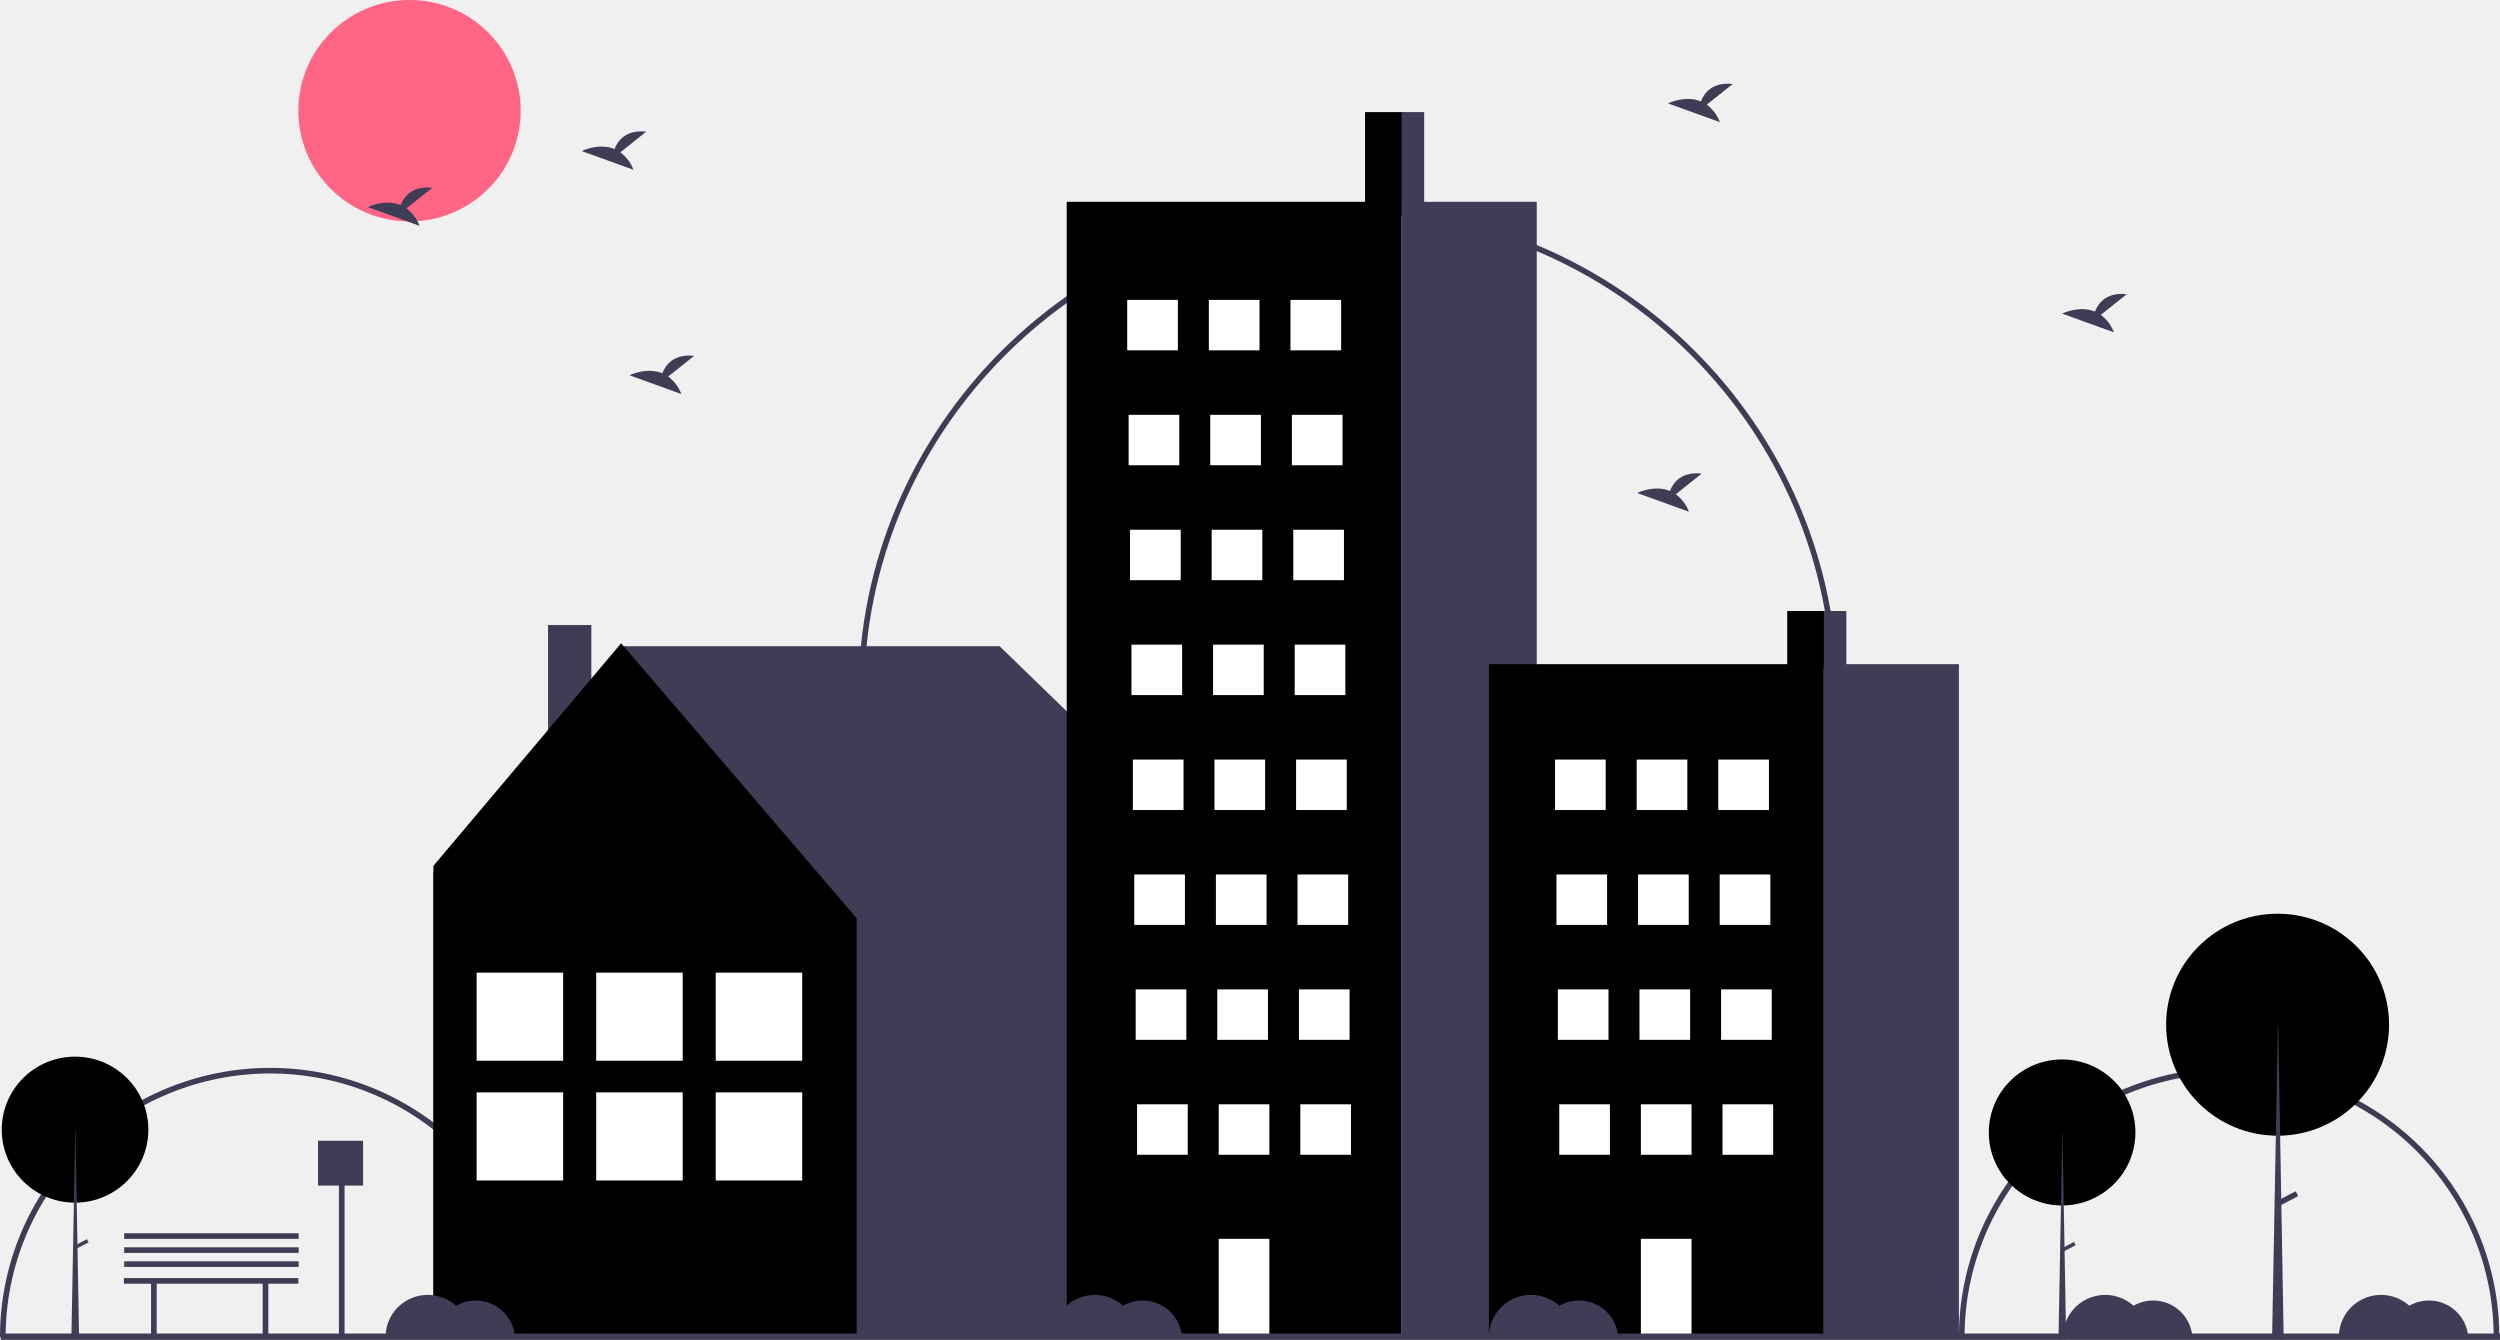
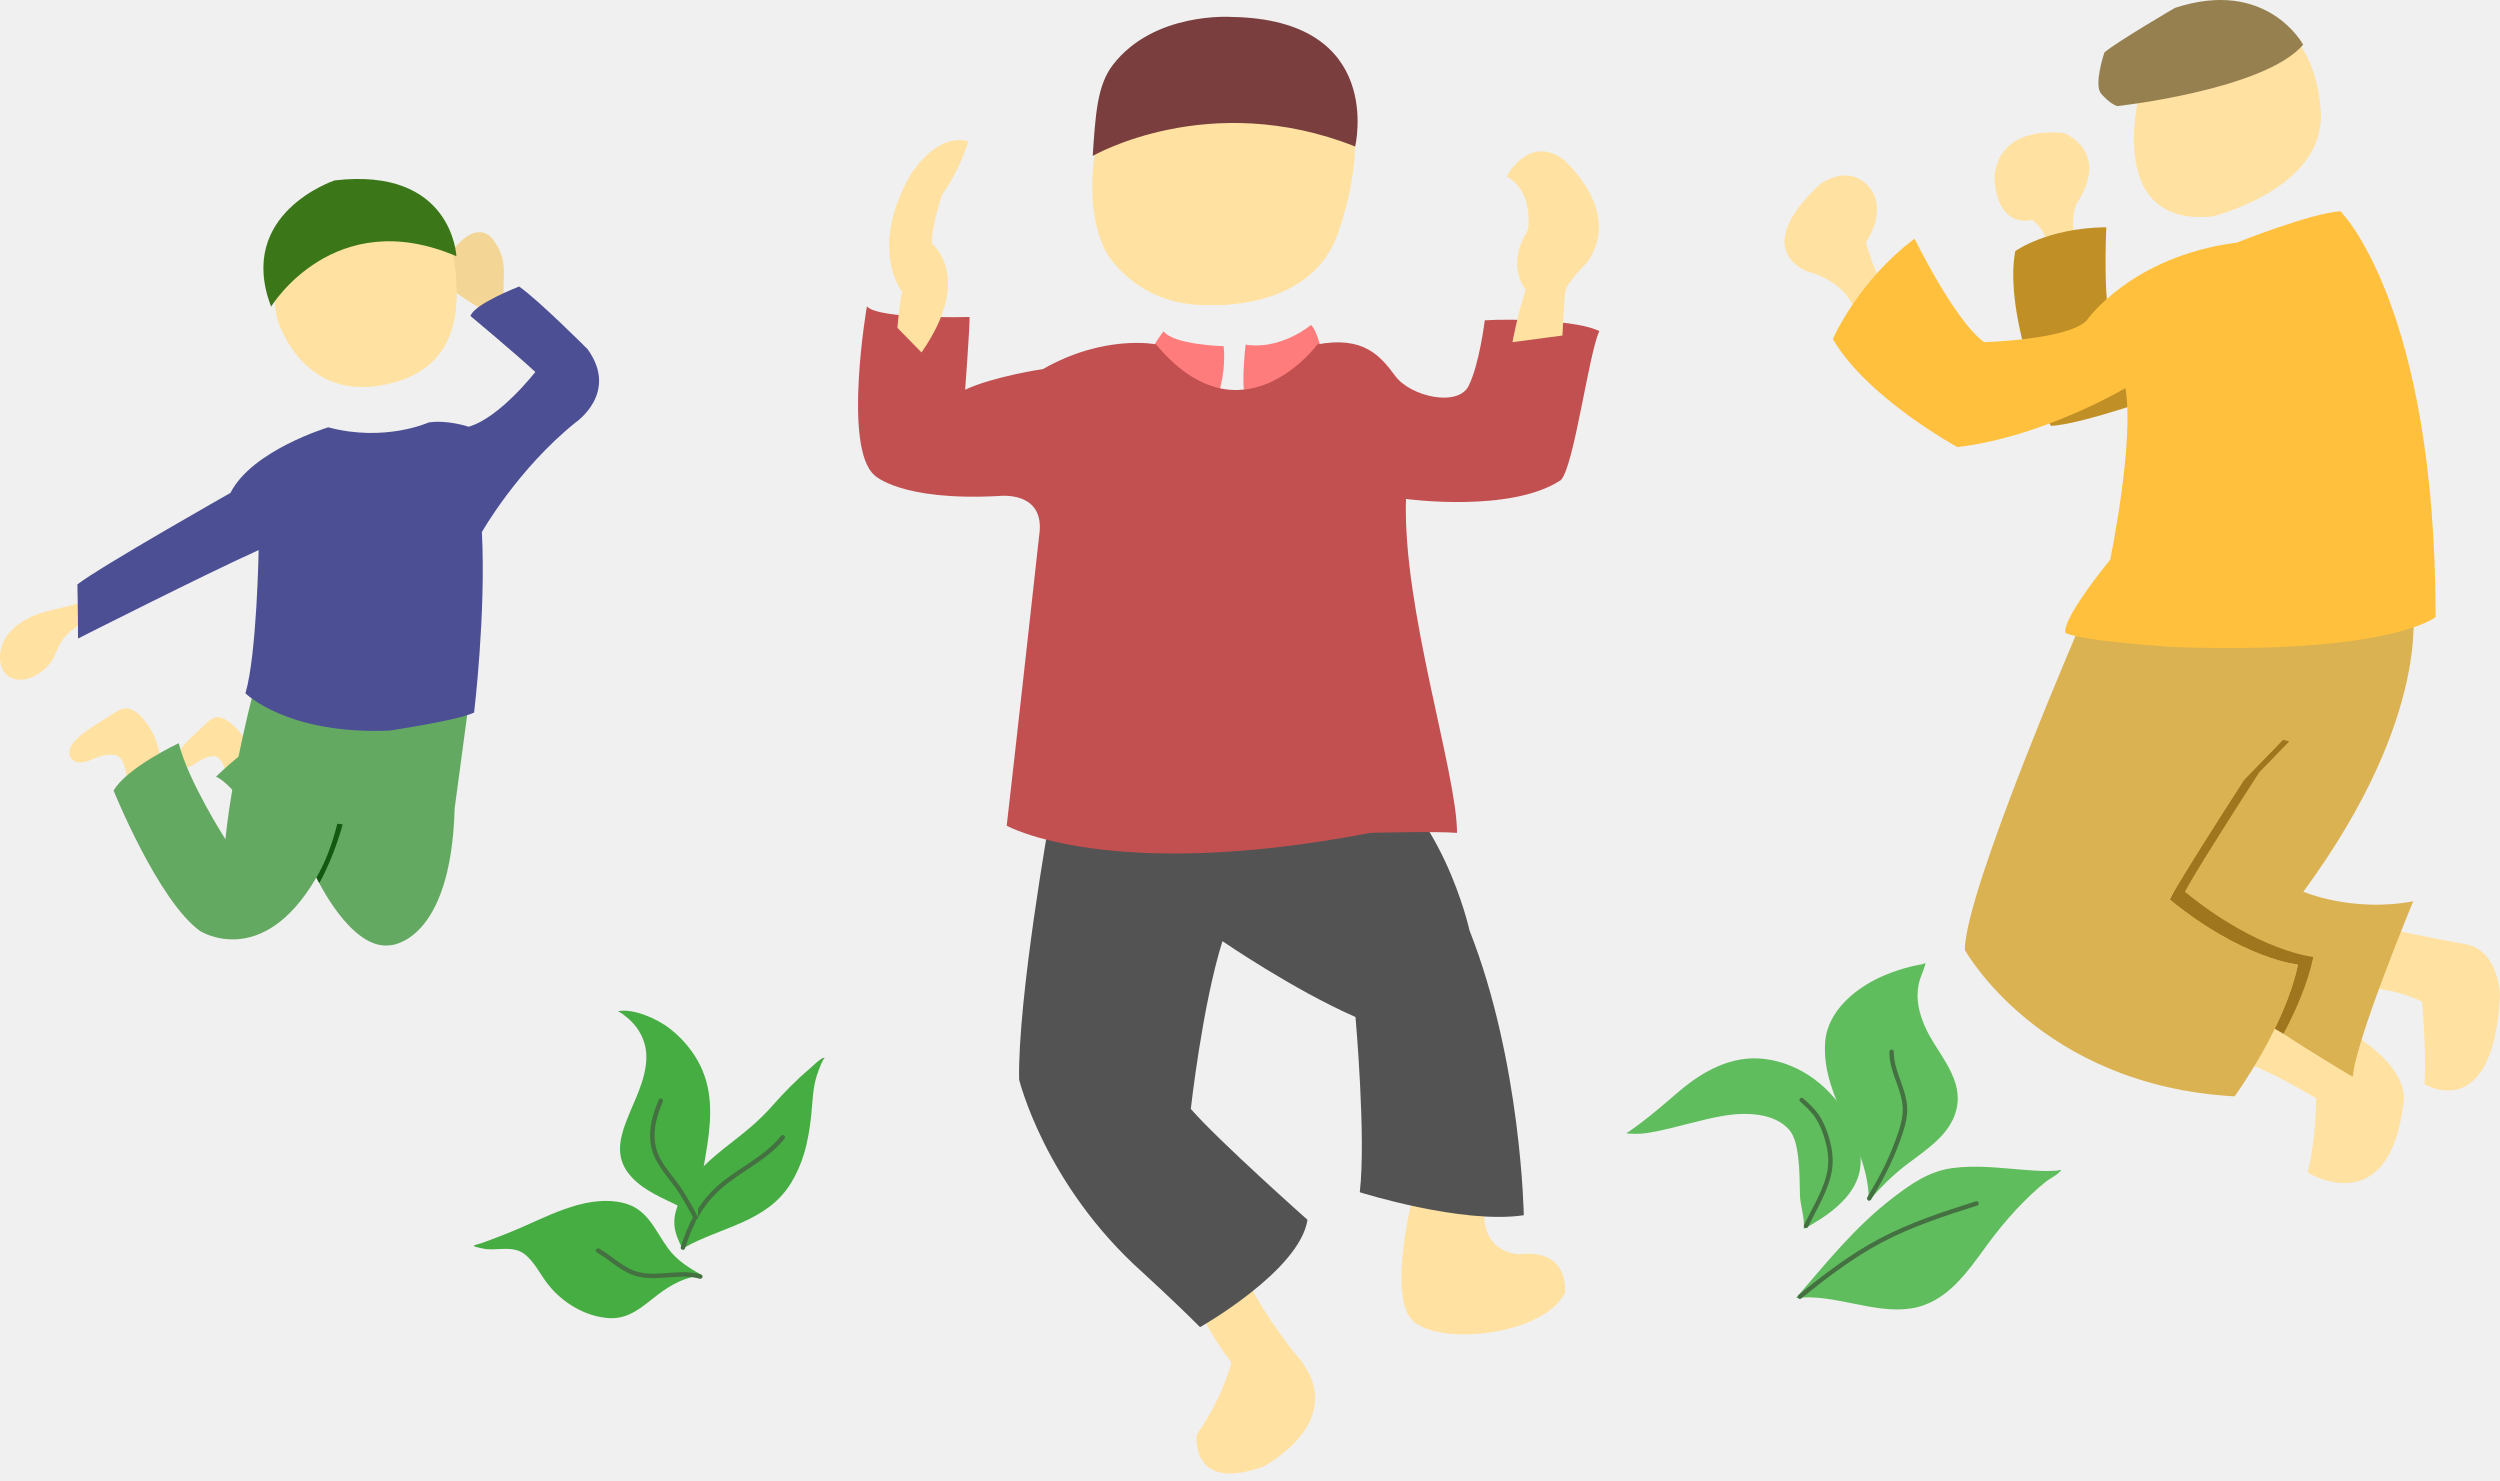
- <svg xmlns="http://www.w3.org/2000/svg" width="487" height="261" viewBox="0 0 487 261" fill="none">
-   <g clip-path="url(#clip0)">
-     <path d="M105.268 260.436H104.172C104.172 246.824 98.742 233.77 89.077 224.145C79.412 214.52 66.303 209.113 52.634 209.113C38.965 209.113 25.857 214.52 16.192 224.145C6.526 233.77 1.097 246.824 1.097 260.436H0C2.08012e-07 246.535 5.545 233.203 15.416 223.373C25.287 213.543 38.675 208.021 52.634 208.021C66.594 208.021 79.981 213.543 89.852 223.373C99.723 233.203 105.268 246.535 105.268 260.436Z" fill="#3F3D56" />
-     <path d="M486.866 260.436H485.769C485.769 246.824 480.34 233.77 470.674 224.145C461.009 214.52 447.9 209.113 434.232 209.113C420.563 209.113 407.454 214.52 397.789 224.145C388.124 233.77 382.694 246.824 382.694 260.436H381.598C381.598 246.535 387.143 233.203 397.014 223.373C406.885 213.543 420.272 208.021 434.232 208.021C448.191 208.021 461.579 213.543 471.45 223.373C481.321 233.203 486.866 246.535 486.866 260.436Z" fill="#3F3D56" />
-     <path d="M358.022 135.405H356.925C356.925 83.623 314.621 41.495 262.623 41.495C210.624 41.495 168.32 83.623 168.32 135.405H167.223C167.223 83.021 210.019 40.403 262.623 40.403C315.226 40.403 358.022 83.021 358.022 135.405Z" fill="#3F3D56" />
-     <path d="M79.773 43.133C91.734 43.133 101.43 33.477 101.43 21.567C101.43 9.656 91.734 0 79.773 0C67.813 0 58.117 9.656 58.117 21.567C58.117 33.477 67.813 43.133 79.773 43.133Z" fill="#FF6584" />
-     <path d="M84.374 170.012L121.581 125.886H194.731L239.434 169.247L238.531 169.825H238.853V260.014H84.425V169.825L84.374 170.012Z" fill="#3F3D56" />
-     <path d="M106.759 150.828H115.193V121.755H106.759V150.828Z" fill="#3F3D56" />
-     <path d="M121 125.309L166.864 178.855V260.014H84.425V168.669L121 125.309Z" fill="currentColor" />
-     <path d="M156.265 189.481H139.429V206.624H156.265V189.481Z" fill="#3F3D56" />
-     <path d="M156.265 212.808H139.429V229.951H156.265V212.808Z" fill="#3F3D56" />
-     <path d="M156.265 189.481H139.429V206.624H156.265V189.481Z" fill="white" />
-     <path d="M156.265 212.808H139.429V229.951H156.265V212.808Z" fill="white" />
-     <path d="M132.981 189.481H116.145V206.624H132.981V189.481Z" fill="#3F3D56" />
-     <path d="M132.981 212.808H116.145V229.951H132.981V212.808Z" fill="#3F3D56" />
-     <path d="M132.981 189.481H116.145V206.624H132.981V189.481Z" fill="white" />
-     <path d="M132.981 212.808H116.145V229.951H132.981V212.808Z" fill="white" />
-     <path d="M109.696 189.481H92.86V206.624H109.696V189.481Z" fill="#3F3D56" />
-     <path d="M109.696 212.808H92.86V229.951H109.696V212.808Z" fill="#3F3D56" />
-     <path d="M109.696 189.481H92.86V206.624H109.696V189.481Z" fill="white" />
-     <path d="M109.696 212.808H92.86V229.951H109.696V212.808Z" fill="white" />
-     <path d="M273.588 21.84H265.912V40.949H273.588V21.84Z" fill="currentColor" />
-     <path d="M273.04 39.311H207.795V260.436H273.04V39.311Z" fill="currentColor" />
-     <path d="M299.357 39.311H273.04V260.436H299.357V39.311Z" fill="#3F3D56" />
-     <path d="M229.452 58.421H219.583V68.248H229.452V58.421Z" fill="white" />
-     <path d="M245.352 58.421H235.483V68.248H245.352V58.421Z" fill="white" />
-     <path d="M261.252 58.421H251.383V68.248H261.252V58.421Z" fill="white" />
-     <path d="M229.726 80.806H219.857V90.634H229.726V80.806Z" fill="white" />
-     <path d="M245.626 80.806H235.757V90.634H245.626V80.806Z" fill="white" />
-     <path d="M261.526 80.806H251.657V90.634H261.526V80.806Z" fill="white" />
-     <path d="M230 103.192H220.131V113.02H230V103.192Z" fill="white" />
-     <path d="M245.9 103.192H236.031V113.02H245.9V103.192Z" fill="white" />
-     <path d="M261.801 103.192H251.932V113.02H261.801V103.192Z" fill="white" />
-     <path d="M230.274 125.577H220.405V135.405H230.274V125.577Z" fill="white" />
-     <path d="M246.175 125.577H236.306V135.405H246.175V125.577Z" fill="white" />
-     <path d="M262.074 125.577H252.206V135.405H262.074V125.577Z" fill="white" />
-     <path d="M230.549 147.963H220.68V157.791H230.549V147.963Z" fill="white" />
-     <path d="M246.448 147.963H236.58V157.791H246.448V147.963Z" fill="white" />
-     <path d="M262.348 147.963H252.479V157.791H262.348V147.963Z" fill="white" />
-     <path d="M230.823 170.348H220.954V180.176H230.823V170.348Z" fill="white" />
-     <path d="M246.723 170.348H236.854V180.176H246.723V170.348Z" fill="white" />
-     <path d="M262.623 170.348H252.754V180.176H262.623V170.348Z" fill="white" />
-     <path d="M231.097 192.734H221.229V202.561H231.097V192.734Z" fill="white" />
-     <path d="M246.997 192.734H237.128V202.561H246.997V192.734Z" fill="white" />
-     <path d="M262.897 192.734H253.028V202.561H262.897V192.734Z" fill="white" />
-     <path d="M231.371 215.119H221.502V224.947H231.371V215.119Z" fill="white" />
-     <path d="M247.271 215.119H237.402V224.947H247.271V215.119Z" fill="white" />
-     <path d="M247.271 241.327H237.402V259.89H247.271V241.327Z" fill="white" />
-     <path d="M263.171 215.119H253.302V224.947H263.171V215.119Z" fill="white" />
-     <path d="M277.426 21.84H273.04V40.403H277.426V21.84Z" fill="#3F3D56" />
-     <path d="M355.829 119.025H348.153V130.351H355.829V119.025Z" fill="currentColor" />
-     <path d="M355.281 129.38H290.036V260.436H355.281V129.38Z" fill="currentColor" />
-     <path d="M381.598 129.38H355.281V260.436H381.598V129.38Z" fill="#3F3D56" />
-     <path d="M312.789 147.963H302.92V157.791H312.789V147.963Z" fill="white" />
-     <path d="M328.689 147.963H318.82V157.791H328.689V147.963Z" fill="white" />
-     <path d="M344.589 147.963H334.72V157.791H344.589V147.963Z" fill="white" />
-     <path d="M313.064 170.348H303.195V180.176H313.064V170.348Z" fill="white" />
-     <path d="M328.964 170.348H319.095V180.176H328.964V170.348Z" fill="white" />
-     <path d="M344.864 170.348H334.995V180.176H344.864V170.348Z" fill="white" />
-     <path d="M313.338 192.734H303.469V202.561H313.338V192.734Z" fill="white" />
-     <path d="M329.238 192.734H319.369V202.561H329.238V192.734Z" fill="white" />
-     <path d="M345.137 192.734H335.269V202.561H345.137V192.734Z" fill="white" />
-     <path d="M313.612 215.119H303.743V224.947H313.612V215.119Z" fill="white" />
-     <path d="M329.512 215.119H319.643V224.947H329.512V215.119Z" fill="white" />
-     <path d="M329.512 241.327H319.643V259.89H329.512V241.327Z" fill="white" />
-     <path d="M345.412 215.119H335.543V224.947H345.412V215.119Z" fill="white" />
-     <path d="M359.667 119.025H355.281V130.028H359.667V119.025Z" fill="#3F3D56" />
-     <path d="M487 259.777H0.134V261H487V259.777Z" fill="#3F3D56" />
-     <path d="M401.698 234.819C409.583 234.819 415.975 228.453 415.975 220.601C415.975 212.749 409.583 206.383 401.698 206.383C393.813 206.383 387.42 212.749 387.42 220.601C387.42 228.453 393.813 234.819 401.698 234.819Z" fill="currentColor" />
-     <path opacity="0.2" d="M412.318 211.105C413.65 214.207 413.83 217.68 412.828 220.902C411.825 224.125 409.704 226.888 406.844 228.696C403.985 230.505 400.572 231.243 397.217 230.777C393.861 230.311 390.781 228.672 388.528 226.152C389.341 228.048 390.559 229.744 392.096 231.125C393.634 232.505 395.454 233.536 397.431 234.146C399.408 234.756 401.495 234.931 403.546 234.658C405.598 234.385 407.566 233.672 409.313 232.566C411.06 231.461 412.545 229.991 413.665 228.258C414.785 226.524 415.513 224.569 415.799 222.528C416.085 220.486 415.922 218.407 415.32 216.435C414.719 214.462 413.695 212.644 412.318 211.105Z" fill="black" />
-     <path d="M401.737 220.601H401.776L402.482 260.911H400.992L401.737 220.601Z" fill="#3F3D56" />
-     <path d="M404.336 242.558L404.007 241.936L401.647 243.173L401.976 243.795L404.336 242.558Z" fill="#3F3D56" />
-     <path d="M443.672 221.233C455.663 221.233 465.383 211.554 465.383 199.613C465.383 187.672 455.663 177.992 443.672 177.992C431.681 177.992 421.961 187.672 421.961 199.613C421.961 211.554 431.681 221.233 443.672 221.233Z" fill="currentColor" />
-     <path opacity="0.2" d="M459.822 185.171C461.847 189.889 462.122 195.17 460.597 200.07C459.072 204.971 455.847 209.172 451.498 211.923C447.149 214.674 441.96 215.795 436.857 215.086C431.755 214.377 427.072 211.885 423.645 208.054C424.882 210.936 426.733 213.516 429.071 215.615C431.409 217.714 434.177 219.282 437.183 220.209C440.19 221.137 443.363 221.403 446.483 220.988C449.603 220.573 452.595 219.488 455.252 217.808C457.909 216.127 460.167 213.891 461.87 211.256C463.573 208.62 464.681 205.646 465.115 202.542C465.55 199.438 465.302 196.276 464.388 193.277C463.474 190.277 461.916 187.512 459.822 185.171Z" fill="black" />
-     <path d="M443.732 199.613H443.792L444.865 260.911H442.599L443.732 199.613Z" fill="#3F3D56" />
-     <path d="M447.686 233.002L447.186 232.055L443.597 233.937L444.097 234.883L447.686 233.002Z" fill="#3F3D56" />
-     <path d="M14.617 234.273C22.502 234.273 28.895 227.907 28.895 220.055C28.895 212.203 22.502 205.837 14.617 205.837C6.732 205.837 0.34 212.203 0.34 220.055C0.34 227.907 6.732 234.273 14.617 234.273Z" fill="currentColor" />
-     <path opacity="0.2" d="M25.238 210.559C26.569 213.661 26.75 217.134 25.747 220.356C24.744 223.579 22.624 226.342 19.764 228.151C16.904 229.959 13.492 230.697 10.136 230.231C6.781 229.765 3.701 228.126 1.447 225.607C2.261 227.502 3.478 229.198 5.016 230.579C6.553 231.959 8.373 232.99 10.35 233.6C12.328 234.21 14.414 234.385 16.466 234.112C18.517 233.839 20.485 233.126 22.232 232.02C23.979 230.915 25.465 229.445 26.584 227.712C27.704 225.978 28.433 224.023 28.718 221.982C29.004 219.94 28.841 217.861 28.24 215.889C27.639 213.916 26.614 212.098 25.238 210.559H25.238Z" fill="black" />
-     <path d="M14.657 220.055H14.696L15.402 260.365H13.912L14.657 220.055Z" fill="#3F3D56" />
-     <path d="M17.256 242.012L16.927 241.39L14.567 242.627L14.896 243.249L17.256 242.012Z" fill="#3F3D56" />
-     <path d="M332.48 20.385L337.527 16.365C333.606 15.934 331.995 18.063 331.335 19.749C328.272 18.482 324.938 20.142 324.938 20.142L335.036 23.793C334.527 22.438 333.64 21.256 332.48 20.385Z" fill="#3F3D56" />
-     <path d="M79.177 40.586L84.225 36.566C80.303 36.136 78.692 38.265 78.033 39.95C74.97 38.684 71.635 40.344 71.635 40.344L81.734 43.995C81.224 42.64 80.338 41.457 79.177 40.586Z" fill="#3F3D56" />
-     <path d="M409.238 61.334L414.285 57.314C410.364 56.883 408.753 59.012 408.094 60.698C405.03 59.431 401.696 61.091 401.696 61.091L411.794 64.742C411.285 63.387 410.398 62.205 409.238 61.334Z" fill="#3F3D56" />
-     <path d="M120.846 29.666L125.893 25.646C121.972 25.216 120.361 27.345 119.702 29.031C116.639 27.764 113.304 29.424 113.304 29.424L123.403 33.075C122.893 31.72 122.006 30.538 120.846 29.666Z" fill="#3F3D56" />
-     <path d="M130.167 73.345L135.214 69.325C131.293 68.895 129.682 71.024 129.023 72.71C125.96 71.443 122.625 73.103 122.625 73.103L132.724 76.754C132.214 75.399 131.327 74.216 130.167 73.345Z" fill="#3F3D56" />
-     <path d="M326.449 96.277L331.496 92.257C327.575 91.826 325.964 93.956 325.305 95.641C322.241 94.374 318.907 96.034 318.907 96.034L329.005 99.685C328.496 98.33 327.609 97.148 326.449 96.277Z" fill="#3F3D56" />
-     <path d="M58.117 248.97H24.125V250.062H29.426V260.436H30.522V250.062H51.171V260.436H52.268V250.062H58.117V248.97Z" fill="#3F3D56" />
-     <path d="M92.658 253.338C91.316 253.338 89.998 253.69 88.837 254.359C87.657 253.297 86.193 252.599 84.623 252.349C83.052 252.099 81.443 252.308 79.99 252.952C78.537 253.595 77.302 254.645 76.437 255.974C75.571 257.302 75.111 258.852 75.113 260.436H100.306C100.169 258.509 99.303 256.706 97.884 255.389C96.465 254.072 94.598 253.339 92.658 253.338Z" fill="#3F3D56" />
-     <path d="M222.599 253.338C221.257 253.338 219.939 253.69 218.778 254.359C217.598 253.297 216.134 252.599 214.564 252.349C212.993 252.099 211.384 252.308 209.931 252.952C208.478 253.595 207.243 254.645 206.378 255.974C205.512 257.302 205.052 258.852 205.054 260.436H230.247C230.11 258.509 229.244 256.706 227.825 255.389C226.406 254.072 224.539 253.339 222.599 253.338Z" fill="#3F3D56" />
-     <path d="M307.581 253.338C306.239 253.338 304.921 253.69 303.76 254.359C302.58 253.297 301.116 252.599 299.546 252.349C297.975 252.099 296.366 252.308 294.913 252.952C293.46 253.595 292.225 254.645 291.36 255.974C290.494 257.302 290.034 258.852 290.036 260.436H315.229C315.092 258.509 314.226 256.706 312.807 255.389C311.388 254.072 309.521 253.339 307.581 253.338Z" fill="#3F3D56" />
-     <path d="M419.428 253.338C418.087 253.338 416.769 253.69 415.607 254.359C414.428 253.297 412.964 252.599 411.393 252.349C409.823 252.099 408.214 252.308 406.76 252.952C405.307 253.595 404.073 254.645 403.207 255.974C402.342 257.302 401.882 258.852 401.884 260.436H427.077C426.939 258.509 426.074 256.706 424.655 255.389C423.236 254.072 421.368 253.339 419.428 253.338Z" fill="#3F3D56" />
-     <path d="M473.159 253.338C471.818 253.338 470.5 253.69 469.338 254.359C468.159 253.297 466.695 252.599 465.124 252.349C463.554 252.099 461.945 252.308 460.491 252.952C459.038 253.595 457.804 254.645 456.938 255.974C456.073 257.302 455.613 258.852 455.615 260.436H480.808C480.67 258.509 479.805 256.706 478.386 255.389C476.967 254.072 475.099 253.339 473.159 253.338Z" fill="#3F3D56" />
-     <path d="M70.727 222.217H61.955V230.953H66.022V260.388H67.118V230.953H70.727V222.217Z" fill="#3F3D56" />
-     <path d="M58.185 245.703H24.192V246.795H58.185V245.703Z" fill="#3F3D56" />
-     <path d="M58.185 242.974H24.192V244.066H58.185V242.974Z" fill="#3F3D56" />
-     <path d="M58.185 240.243H24.192V241.335H58.185V240.243Z" fill="#3F3D56" />
-   </g>
-   <defs>
-     <clipPath id="clip0">
-       <rect width="487" height="261" fill="white" />
-     </clipPath>
-   </defs>
+ <svg xmlns="http://www.w3.org/2000/svg" width="542" height="321" viewBox="0 0 542 321" fill="none">
+   <path fill-rule="evenodd" clip-rule="evenodd" d="M109.699 68.061C108.56 64.539 109.597 60.606 109.1 56.976C108.834 55.037 107.91 53.139 106.649 51.65C106.379 51.33 106.067 51.035 105.704 50.824C102.759 49.117 99.683 52.239 98.061 54.374C97.68 54.876 97.315 55.39 96.952 55.904C96.263 56.879 95.378 58.264 95.489 59.528C95.609 60.902 96.996 61.936 97.963 62.742C99.646 64.145 101.58 65.224 103.402 66.43C104.323 67.04 105.262 67.581 106.054 68.364" fill="#F3D595" />
+   <path fill-rule="evenodd" clip-rule="evenodd" d="M27.418 170.812C27.418 169.029 27.484 167.22 26.758 165.546C26.527 165.016 26.219 164.335 25.715 164.007C25.1 163.605 24.386 163.59 23.679 163.628C22.069 163.714 20.826 164.29 19.358 164.872C18.238 165.316 16.864 165.586 15.822 164.791C14.239 163.582 15.311 161.531 16.409 160.424C18.48 158.336 21.236 156.854 23.683 155.269C24.687 154.619 26.063 153.565 27.314 153.573C28.75 153.581 30.063 154.706 30.947 155.738C31.941 156.899 32.893 158.316 33.49 159.725C34.097 161.156 34.43 162.679 34.841 164.172C35.177 165.394 35.741 166.973 35.473 168.247C35.289 169.119 34.506 169.817 33.847 170.352C33.41 170.708 32.959 171.055 32.468 171.335C32.047 171.575 31.57 171.803 31.09 171.891C29.768 172.133 28.469 171.509 27.418 170.812Z" fill="#FFE1A1" />
+   <path fill-rule="evenodd" clip-rule="evenodd" d="M49.369 169.227C49.104 167.81 48.887 166.361 48.059 165.14C47.797 164.752 47.451 164.258 47.001 164.072C46.451 163.846 45.881 163.941 45.324 164.077C44.056 164.387 43.153 165.032 42.071 165.716C41.246 166.238 40.193 166.659 39.245 166.183C37.806 165.46 38.353 163.668 39.062 162.623C40.399 160.652 42.371 159.059 44.082 157.431C44.784 156.762 45.722 155.718 46.719 155.536C47.862 155.327 49.075 156.024 49.932 156.712C50.896 157.485 51.864 158.468 52.55 159.499C53.246 160.545 53.737 161.706 54.287 162.832C54.736 163.752 55.42 164.923 55.397 165.976C55.38 166.698 54.861 167.37 54.417 167.894C54.121 168.243 53.815 168.587 53.466 168.884C53.167 169.138 52.821 169.39 52.452 169.532C51.436 169.924 50.309 169.623 49.369 169.227Z" fill="#FFE1A1" />
+   <path fill-rule="evenodd" clip-rule="evenodd" d="M55.136 149.227C55.136 149.227 50.339 167.128 48.874 181.957C48.874 181.957 40.747 169.266 38.748 161.117C38.748 161.117 27.424 166.461 24.626 171.403C24.626 171.403 34.352 195.449 43.412 201.861C43.412 201.861 56.867 210.411 68.592 190.239C68.592 190.239 76.052 206.136 84.579 204.934C84.579 204.934 97.769 204.533 98.568 175.277C98.568 175.277 100.833 158.445 101.632 152.434C102.432 146.422 55.136 149.227 55.136 149.227Z" fill="#64A962" />
+   <path fill-rule="evenodd" clip-rule="evenodd" d="M18.447 130.295C15.498 131.434 12.373 131.884 9.351 132.75C5.957 133.723 2.069 136 0.636 139.377C-0.57 142.217 -0.251 146.401 3.255 147.235C6.336 147.969 9.868 145.498 11.432 142.982C12.024 142.03 12.327 140.948 12.821 139.949C13.377 138.824 14.148 137.869 15.085 137.041C16.458 135.83 18.017 134.921 19.533 133.91C20.151 133.498 21.106 133.093 21.438 132.38" fill="#FFE1A1" />
+   <path fill-rule="evenodd" clip-rule="evenodd" d="M92.894 91.601C92.894 91.601 83.397 95.906 71.166 92.644C71.166 92.644 54.643 97.602 49.959 106.865C49.959 106.865 21.856 122.78 16.782 126.694C16.782 126.694 16.912 132.564 16.912 138.435C16.912 138.435 44.495 124.476 56.074 119.258C56.074 119.258 55.684 141.957 53.212 150.306C53.212 150.306 62.189 159.308 84.437 158.395C84.437 158.395 99.399 156.177 102.782 154.481C102.782 154.481 105.384 132.956 104.474 115.344C104.474 115.344 112.15 101.777 124.77 91.601C124.77 91.601 134.268 85.209 127.372 75.685C127.372 75.685 116.834 65.118 112.54 62.118C112.54 62.118 102.782 65.901 102.002 68.51C102.002 68.51 112.15 76.99 116.053 80.643C116.053 80.643 108.377 90.557 101.611 92.514C101.611 92.514 96.927 90.949 92.894 91.601Z" fill="#4C4F94" />
+   <path fill-rule="evenodd" clip-rule="evenodd" d="M60.035 68.902C60.035 68.902 64.838 86.56 82.448 83.579C100.058 80.597 99.829 66.265 98.457 56.29C98.457 56.29 96.513 42.875 75.93 46.429C75.93 46.429 56.261 51.359 60.035 68.902Z" fill="#FFE1A1" />
+   <path fill-rule="evenodd" clip-rule="evenodd" d="M58.775 66.478C58.775 66.478 72.317 44.158 98.948 55.547C98.948 55.547 98.116 36.131 72.544 39.113C72.544 39.113 51.058 46.22 58.775 66.478Z" fill="#3B7719" />
+   <path fill-rule="evenodd" clip-rule="evenodd" d="M55.128 177.323C55.128 177.323 50.151 169.794 46.833 168.393C46.833 168.393 49.365 165.767 54.517 161.827L55.128 177.323Z" fill="#64A962" />
+   <path fill-rule="evenodd" clip-rule="evenodd" d="M68.598 190.25C70.34 187.3 71.906 183.487 73.121 178.595C73.121 178.595 73.535 178.582 74.291 178.732C74.291 178.732 72.575 185.439 69.222 191.46L68.93 190.919L68.598 190.25Z" fill="#135911" />
+   <path fill-rule="evenodd" clip-rule="evenodd" d="M240.486 20.898C240.486 20.898 232.695 40.676 239.775 54.658C239.775 54.658 246.461 66.748 262.669 66.139C262.669 66.139 283.51 67.281 289.714 51.531C289.714 51.531 307.131 7.959 269.857 9.285C269.857 9.285 248.948 9.388 240.486 20.898Z" fill="#FFE1A1" />
+   <path fill-rule="evenodd" clip-rule="evenodd" d="M266.93 3.67C266.93 3.67 250.157 2.504 241.265 14.075C237.853 18.514 237.508 24.829 236.899 33.806C236.899 33.806 262.096 19.194 293.798 31.76C293.798 31.76 300.429 4.177 266.93 3.67Z" fill="#7A3E3E" />
+   <path fill-rule="evenodd" clip-rule="evenodd" d="M262.992 89.538C263.399 88.007 265.993 81.477 265.281 75.049C265.281 75.049 254.545 74.794 252.256 71.835C252.256 71.835 248.541 76.528 248.694 79.13C248.694 79.13 262.585 91.069 262.992 89.538Z" fill="#FF7C7C" />
+   <path fill-rule="evenodd" clip-rule="evenodd" d="M270.06 74.711C270.06 74.711 268.524 86.421 270.936 89.216C273.349 92.011 286.678 76.77 286.678 76.77C286.678 76.77 285.647 71.753 284.23 70.454C284.23 70.454 277.693 75.959 270.06 74.711Z" fill="#FF7C7C" />
+   <path fill-rule="evenodd" clip-rule="evenodd" d="M260.283 284.415C260.283 284.415 262.521 289.75 266.968 295.352C266.968 295.352 265.411 302.375 259.46 311.051C259.46 311.051 257.884 323.645 273.773 318.009C273.773 318.009 294.036 307.642 280.424 293.053C280.424 293.053 271.636 281.938 269.551 275.195L260.283 284.415Z" fill="#FFE1A1" />
+   <path fill-rule="evenodd" clip-rule="evenodd" d="M307.085 256.273C307.085 256.273 299.93 281.683 306.787 286.764C313.644 291.846 335.008 289.056 339.28 280.287C339.28 280.287 340.474 270.722 329.446 271.917C329.446 271.917 319.606 272.017 322.19 259.163L307.085 256.273Z" fill="#FFE1A1" />
+   <path fill-rule="evenodd" clip-rule="evenodd" d="M227.618 177.208C227.618 177.208 220.631 216.287 220.942 234.036C220.942 234.036 226.478 256.895 247.75 275.89C247.75 275.89 254.427 281.962 260.172 287.723C260.172 287.723 281.775 275.514 283.465 264.453C283.465 264.453 264.131 247.29 258.168 240.415C258.168 240.415 260.653 217.995 265.026 204.045C265.026 204.045 280.359 214.571 293.868 220.488C293.868 220.488 296.197 246.488 294.8 258.477C294.8 258.477 317.004 265.483 330.356 263.459C330.356 263.459 329.85 230.335 318.596 201.727C318.596 201.727 312.578 174.286 294.567 164.789C294.567 164.789 248.246 152.262 227.618 177.208Z" fill="#535353" />
+   <path fill-rule="evenodd" clip-rule="evenodd" d="M285.64 74.649C285.64 74.649 269.243 96.944 250.61 74.649C250.61 74.649 239.43 72.407 226.138 80.005C226.138 80.005 215.331 81.624 209.244 84.489C209.244 84.489 210.262 70.891 210.198 68.723C210.198 68.723 190.546 69.297 187.938 66.427C187.938 66.427 182.658 97.077 189.614 103.056C189.614 103.056 195.205 108.66 216.446 107.539C216.446 107.539 226.798 106.175 225.287 116.139C225.287 116.139 220.193 162.276 218.252 179.013C218.252 179.013 240.378 191.469 297.054 180.57C297.054 180.57 311.417 180.181 315.881 180.57C315.881 167.531 304.041 131.916 304.818 108.173C304.818 108.173 327.529 111.287 338.394 104.086C341.308 100.972 344.414 76.645 346.74 71.779C342.083 69.444 328.107 69.055 321.898 69.444C321.898 69.444 320.733 78.981 318.404 83.651C316.075 88.322 305.788 85.987 302.488 81.511C299.189 77.034 295.576 72.847 285.64 74.649Z" fill="#C25050" />
+   <path fill-rule="evenodd" clip-rule="evenodd" d="M194.561 71.076C194.561 71.076 194.97 65.764 195.576 63.254C195.576 63.254 188.311 54.331 197.111 38.374C197.111 38.374 202.561 28.748 209.905 30.616C209.905 30.616 208.466 36.161 204.21 42.277C204.21 42.277 201.737 49.949 202.076 52.878C202.076 52.878 211.194 60.023 199.781 76.407L194.561 71.076Z" fill="#FFE1A1" />
+   <path fill-rule="evenodd" clip-rule="evenodd" d="M327.904 74.183C327.904 74.183 328.846 68.779 330.764 62.807C330.764 62.807 326.304 57.605 331.264 49.895C331.264 49.895 332.699 41.681 326.646 38.243C326.646 38.243 331.347 29.16 338.822 34.487C338.822 34.487 351.924 45.53 344.19 56.76C344.19 56.76 339.644 61.371 339.38 63.09C339.115 64.809 338.737 72.741 338.737 72.741L327.904 74.183Z" fill="#FFE1A1" />
+   <path fill-rule="evenodd" clip-rule="evenodd" d="M484.636 229.892C486.358 229.892 491.807 232.049 502.138 238.09C502.138 238.09 502.138 247.295 500.272 254.199C500.272 254.199 517.913 265.13 521.069 239.24C521.069 239.24 523.223 232.049 509.309 223.707L486.786 215.652C486.786 215.652 482.914 229.892 484.636 229.892Z" fill="#FFE1A1" />
+   <path fill-rule="evenodd" clip-rule="evenodd" d="M510.376 214.106C510.376 214.106 517.524 213.555 525.09 217.14C525.09 217.14 526.054 226.79 525.637 235.063C525.637 235.063 540.49 244.025 542 215.899C542 215.899 541.865 206.248 534.712 204.731C534.712 204.731 524.539 202.939 517.663 201.284L510.376 214.106Z" fill="#FFE1A1" />
+   <path fill-rule="evenodd" clip-rule="evenodd" d="M463.654 21.254C463.654 21.254 456.575 49.278 479.677 46.912C479.677 46.912 503.902 41.032 503.156 24.466C503.156 24.466 502.785 4.538 487.879 3.79C487.879 3.79 469.617 5.336 463.654 21.254Z" fill="#FFE1A1" />
+   <path fill-rule="evenodd" clip-rule="evenodd" d="M459.021 23.006C459.021 23.006 490.899 19.498 499.327 9.693C499.327 9.693 491.535 -4.895 471.505 1.722C471.505 1.722 458.939 9.055 456.238 11.367C456.238 11.367 453.854 18.382 455.525 20.295C455.525 20.295 457.273 22.447 459.021 23.006Z" fill="#968050" />
+   <path fill-rule="evenodd" clip-rule="evenodd" d="M402.587 69.56C402.587 69.56 402.587 61.978 391.923 58.871C391.923 58.871 378.983 54.533 394.531 39.977C394.531 39.977 400.326 35.442 404.926 40.215C404.926 40.215 409.688 44.431 404.529 52.545C404.529 52.545 406.038 58.431 408.494 62.408L402.587 69.56Z" fill="#FFE1A1" />
+   <path fill-rule="evenodd" clip-rule="evenodd" d="M443.366 55.397C443.366 55.397 445.217 51.2 440.579 47.656C440.579 47.656 433.212 49.957 432.411 38.88C432.411 38.88 431.749 27.465 447.416 28.819C447.416 28.819 457.765 32.716 450.158 44.247C450.158 44.247 448.313 48.506 450.473 53.451L443.366 55.397Z" fill="#FFE1A1" />
+   <path fill-rule="evenodd" clip-rule="evenodd" d="M470.96 85.008C470.96 85.008 450.949 92.183 444.592 92.316C444.592 92.316 434.257 68.667 436.906 54.451C436.906 54.451 443.797 49.403 456.647 49.269C456.647 49.269 455.722 68.002 458.236 71.722L466.934 69.061L470.96 85.008Z" fill="#C08F26" />
+   <path fill-rule="evenodd" clip-rule="evenodd" d="M522.971 130.838C522.971 130.838 527.735 154.71 499.368 193.322C499.368 193.322 509.929 197.889 523.179 195.398C523.179 195.398 510.507 225.989 510.093 233.462C510.093 233.462 477.175 214.364 471.377 204.814C465.583 195.265 485.873 154.577 485.873 154.577C485.873 154.577 506.038 121.421 522.971 130.838Z" fill="#DBB252" />
+   <path fill-rule="evenodd" clip-rule="evenodd" d="M493.157 223.011L495.055 224.121C497.718 219.15 500.333 213.19 501.518 207.466C501.518 207.466 489.593 206.303 473.69 193.349C473.69 193.349 474.572 191.074 489.81 167.425C489.81 167.425 492.459 164.715 496.312 160.727L495.445 160.511L494.915 160.394C490.051 165.447 486.497 169.086 486.497 169.086C471.258 192.735 470.382 195.01 470.382 195.01C486.28 207.963 498.204 209.126 498.204 209.126C497.236 213.822 495.3 218.676 493.157 223.011Z" fill="#9F751D" />
+   <path fill-rule="evenodd" clip-rule="evenodd" d="M493.168 223.019L493.154 223.011L493.491 222.33L493.168 223.019Z" fill="#7C6122" />
+   <path fill-rule="evenodd" clip-rule="evenodd" d="M494.719 219.678L494.382 220.405L495.234 218.399L494.719 219.678Z" fill="#7C6122" />
+   <path fill-rule="evenodd" clip-rule="evenodd" d="M496.12 216.206L496.014 216.472L496.202 215.966L496.12 216.206Z" fill="#7C6122" />
+   <path fill-rule="evenodd" clip-rule="evenodd" d="M497.31 212.669L497.248 212.849L497.58 211.68L497.31 212.669Z" fill="#7C6122" />
+   <path fill-rule="evenodd" clip-rule="evenodd" d="M497.758 211.038C497.84 210.719 497.922 210.4 497.994 210.081C498.071 209.762 498.139 209.444 498.207 209.127L497.758 211.038Z" fill="#7C6122" />
+   <path fill-rule="evenodd" clip-rule="evenodd" d="M496.091 208.743L496.727 208.867L496.091 208.743L495.099 208.477L496.091 208.743Z" fill="#7C6122" />
+   <path fill-rule="evenodd" clip-rule="evenodd" d="M478.749 201.056L479.168 201.311L481.937 202.952L482.611 203.326L485.462 204.816C484.547 204.371 483.594 203.879 482.611 203.326L482.289 203.158L481.937 202.952L481.036 202.447L479.168 201.311L478.855 201.124L478.749 201.056C477.896 200.52 477.029 199.947 476.143 199.337L478.749 201.056Z" fill="#7C6122" />
+   <path fill-rule="evenodd" clip-rule="evenodd" d="M494.055 221.169L493.491 222.329L494.382 220.406L494.055 221.169Z" fill="#7C6122" />
+   <path fill-rule="evenodd" clip-rule="evenodd" d="M495.731 217.234L495.235 218.399L496.015 216.473L495.731 217.234Z" fill="#7C6122" />
+   <path fill-rule="evenodd" clip-rule="evenodd" d="M497.248 212.849C496.934 213.892 496.583 214.934 496.202 215.967L497.248 212.849Z" fill="#7C6122" />
+   <path fill-rule="evenodd" clip-rule="evenodd" d="M497.729 211.154L497.58 211.68L497.758 211.038L497.729 211.154Z" fill="#7C6122" />
+   <path fill-rule="evenodd" clip-rule="evenodd" d="M497.661 209.052L498.206 209.127C498.023 209.102 497.844 209.077 497.661 209.052L496.727 208.867L497.661 209.052Z" fill="#7C6122" />
+   <path fill-rule="evenodd" clip-rule="evenodd" d="M488.299 206.131C491.102 207.331 493.409 208.06 495.099 208.477C493.004 207.942 489.941 206.954 486.17 205.169L488.299 206.131Z" fill="#7C6122" />
+   <path fill-rule="evenodd" clip-rule="evenodd" d="M451.663 133.896C451.663 133.896 425.83 193.516 425.993 205.971C425.993 205.971 442.224 235.366 484.461 237.691C484.461 237.691 495.389 222.745 498.206 209.127C498.206 209.127 486.281 207.964 470.379 195.01C470.379 195.01 471.26 192.735 486.498 169.087C486.498 169.087 524.478 130.222 522.325 130.388C520.167 130.554 483.03 112.493 451.663 133.896Z" fill="#DBB252" />
+   <path fill-rule="evenodd" clip-rule="evenodd" d="M507.413 45.805C507.413 45.805 528.036 66.077 528.036 133.787C528.036 133.787 518.331 141.896 471.427 140.274C471.427 140.274 452.177 139.109 447.872 137.282C447.872 137.282 445.887 135.787 457.48 121.339C457.48 121.339 462.777 95.93 460.793 84.139C460.793 84.139 442.906 94.767 424.355 96.926C424.355 96.926 404.811 86.297 397.356 73.51C397.356 73.51 402.822 60.888 415.079 51.755C415.079 51.755 423.859 69.69 430.153 74.174C430.153 74.174 448.204 73.676 452.346 69.524C452.346 69.524 461.949 55.574 484.975 52.585C484.975 52.585 501.037 46.165 507.413 45.805Z" fill="#FFC13D" />
+   <path fill-rule="evenodd" clip-rule="evenodd" d="M152.329 276.556C149.535 274.97 146.75 273.288 144.845 270.661C141.814 266.482 140.346 261.84 134.691 260.69C126.338 258.99 117.906 264.242 110.456 267.197C108.484 267.979 106.518 268.762 104.519 269.473C104.347 269.535 102.756 269.918 102.711 270.094C102.652 270.327 105.188 270.782 105.453 270.807C108.167 271.068 111.295 270.055 113.666 271.851C115.888 273.534 117.13 276.337 118.843 278.495C121.985 282.455 126.883 285.426 131.976 285.765C136.416 286.061 139.283 283.243 142.586 280.711C145.383 278.568 148.727 276.694 152.329 276.556Z" fill="#45AD41" />
+   <path fill-rule="evenodd" clip-rule="evenodd" d="M151.958 276.3C149.751 275.67 147.493 275.78 145.234 275.944C143.074 276.101 140.913 276.306 138.799 275.875C137.097 275.528 135.654 274.674 134.267 273.709C132.813 272.697 131.42 271.564 129.883 270.706C129.651 270.576 129.357 270.66 129.228 270.893C129.098 271.126 129.182 271.42 129.414 271.55C130.924 272.392 132.29 273.509 133.718 274.502C135.212 275.542 136.773 276.447 138.607 276.822C140.807 277.271 143.055 277.07 145.303 276.907C147.45 276.752 149.597 276.63 151.694 277.229C151.95 277.302 152.217 277.153 152.29 276.896C152.362 276.64 152.214 276.373 151.958 276.3Z" fill="#447042" />
+   <path fill-rule="evenodd" clip-rule="evenodd" d="M148.233 270.546C156.285 265.945 166.21 265.065 171.479 256.501C172.677 254.555 173.618 252.41 174.287 250.223C175.139 247.436 175.584 244.535 175.883 241.642C176.18 238.781 176.198 235.89 177.102 233.132C177.382 232.279 177.699 231.438 178.055 230.614C178.171 230.347 178.291 230.08 178.429 229.823C178.518 229.657 178.886 229.369 178.703 229.33C178.077 229.199 176.008 231.304 175.553 231.687C172.567 234.196 169.95 236.894 167.376 239.807C166.028 241.332 164.561 242.768 163.028 244.106C157.815 248.656 151.593 252.217 148.257 258.519C147.126 260.655 146.028 263.029 146.203 265.504C146.338 267.416 147.171 269.191 148.03 270.863" fill="#45AD41" />
+   <path fill-rule="evenodd" clip-rule="evenodd" d="M148.518 270.632C150.059 265.614 152.353 261.202 156.31 257.72C160.724 253.835 166.358 251.531 170.089 246.857C170.255 246.649 170.221 246.344 170.014 246.178C169.807 246.012 169.503 246.045 169.337 246.253C165.641 250.883 160.046 253.146 155.674 256.994C151.579 260.598 149.192 265.155 147.597 270.347C147.519 270.602 147.662 270.873 147.916 270.951C148.17 271.03 148.44 270.886 148.518 270.632Z" fill="#447042" />
+   <path fill-rule="evenodd" clip-rule="evenodd" d="M151.319 265.1C150.949 252.299 158.349 239.478 149.899 227.834C148.57 226.002 146.957 224.339 145.167 222.957C142.548 220.936 137.454 218.588 134.009 219.219C133.864 219.245 134.266 219.367 134.392 219.446C134.655 219.608 134.918 219.773 135.164 219.96C135.937 220.545 136.652 221.179 137.305 221.898C139.159 223.94 140.191 226.581 140.133 229.341C140.028 234.315 137.377 238.819 135.678 243.352C134.292 247.051 133.589 250.706 136.063 254.128C138.446 257.425 142.512 259.263 146.074 260.949C148.148 261.931 149.773 263.329 151.319 265.1Z" fill="#45AD41" />
+   <path fill-rule="evenodd" clip-rule="evenodd" d="M151.251 263.746C149.932 261.245 148.596 258.777 146.912 256.497C144.854 253.711 142.532 251.363 142.013 247.757C141.566 244.64 142.51 241.66 143.699 238.815C143.801 238.569 143.686 238.286 143.44 238.183C143.195 238.08 142.913 238.196 142.81 238.442C141.554 241.448 140.587 244.602 141.06 247.894C141.603 251.67 143.984 254.156 146.138 257.071C147.793 259.312 149.103 261.74 150.399 264.198C150.524 264.433 150.815 264.524 151.05 264.399C151.285 264.274 151.375 263.982 151.251 263.746Z" fill="#447042" />
+   <path fill-rule="evenodd" clip-rule="evenodd" d="M389.394 281.401C396.001 273.706 402.219 265.956 410.305 259.736C414.254 256.699 418.146 253.955 423.193 253.253C428.399 252.529 433.61 253.223 438.807 253.622C440.56 253.756 442.318 253.888 444.076 253.869C444.668 253.863 445.265 253.838 445.858 253.807C446.176 253.789 446.985 253.461 446.806 253.729C446.195 254.675 444.466 255.449 443.58 256.157C441.35 257.949 439.255 259.956 437.29 262.042C434.988 264.491 432.849 267.119 430.86 269.83C426.579 275.676 422.085 282.477 414.317 283.669C406.212 284.912 397.557 280.414 389.394 281.401Z" fill="#60BD5D" />
+   <path fill-rule="evenodd" clip-rule="evenodd" d="M390.521 281.51C395.948 277.085 401.66 272.718 407.858 269.43C414.399 265.962 421.608 263.576 428.649 261.372C428.905 261.293 429.044 261.021 428.967 260.767C428.885 260.513 428.616 260.371 428.365 260.45C421.266 262.672 413.999 265.081 407.41 268.577C401.154 271.894 395.39 276.296 389.914 280.761C389.707 280.929 389.673 281.233 389.841 281.44C390.01 281.647 390.313 281.678 390.521 281.51Z" fill="#447042" />
+   <path fill-rule="evenodd" clip-rule="evenodd" d="M405.142 260.399C407.57 257.572 410.141 254.966 413.094 252.681C417.616 249.186 423.646 245.647 424.373 239.262C425.095 232.917 419.619 227.897 417.293 222.478C416.041 219.564 415.314 216.604 415.964 213.432C416.287 211.86 417.028 210.463 417.452 208.949C417.529 208.668 416.879 209.032 416.59 209.08C415.93 209.191 415.271 209.319 414.62 209.47C412.578 209.941 410.551 210.618 408.615 211.423C402.638 213.905 396.165 219.019 395.688 225.982C394.841 238.437 405.306 248.03 405.142 260.399Z" fill="#60BD5D" />
+   <path fill-rule="evenodd" clip-rule="evenodd" d="M405.648 260.071C408.119 255.989 410.233 252.029 411.856 247.512C412.684 245.211 413.58 242.677 413.479 240.195C413.392 238.02 412.641 235.992 411.914 233.964C411.225 232.037 410.551 230.111 410.585 228.038C410.59 227.771 410.378 227.552 410.113 227.547C409.843 227.543 409.626 227.756 409.621 228.023C409.588 230.214 410.276 232.254 411.009 234.29C411.702 236.226 412.434 238.158 412.516 240.235C412.612 242.594 411.741 244.997 410.951 247.184C409.347 251.64 407.262 255.544 404.825 259.57C404.69 259.798 404.762 260.095 404.988 260.234C405.215 260.372 405.513 260.299 405.648 260.071Z" fill="#447042" />
+   <path fill-rule="evenodd" clip-rule="evenodd" d="M391.045 266.429C395.621 263.989 401.068 260.369 402.826 255.217C404.174 251.25 402.97 246.757 401.121 243.162C397.441 236.012 390.573 230.53 382.468 229.57C375.48 228.742 369.272 232.163 364.128 236.518C361.287 238.923 358.532 241.373 355.541 243.603C354.809 244.149 354.067 244.683 353.321 245.21C353.258 245.253 352.627 245.641 352.637 245.688C352.652 245.77 353.668 245.783 353.822 245.791C355.093 245.858 356.355 245.767 357.607 245.555C363.107 244.627 368.41 242.752 373.915 241.858C378.374 241.134 384.606 241.199 387.872 244.912C389.182 246.403 389.577 248.828 389.822 250.724C390.183 253.502 390.169 256.355 390.236 259.154C390.299 261.459 391.339 264.133 391.045 266.429Z" fill="#60BD5D" />
+   <path fill-rule="evenodd" clip-rule="evenodd" d="M391.99 265.987C393.863 262.085 396.589 257.837 397.205 253.482C397.557 250.984 397.114 248.477 396.353 246.094C395.92 244.725 395.371 243.413 394.624 242.186C393.646 240.592 392.317 239.333 390.92 238.117C390.718 237.942 390.415 237.964 390.241 238.165C390.068 238.366 390.087 238.671 390.29 238.846C391.609 239.997 392.881 241.181 393.8 242.691C394.508 243.851 395.024 245.093 395.438 246.388C396.151 248.633 396.584 250.993 396.252 253.347C395.65 257.607 392.953 261.751 391.123 265.568C391.007 265.809 391.108 266.097 391.349 266.213C391.59 266.329 391.879 266.227 391.99 265.987Z" fill="#447042" />
</svg>
